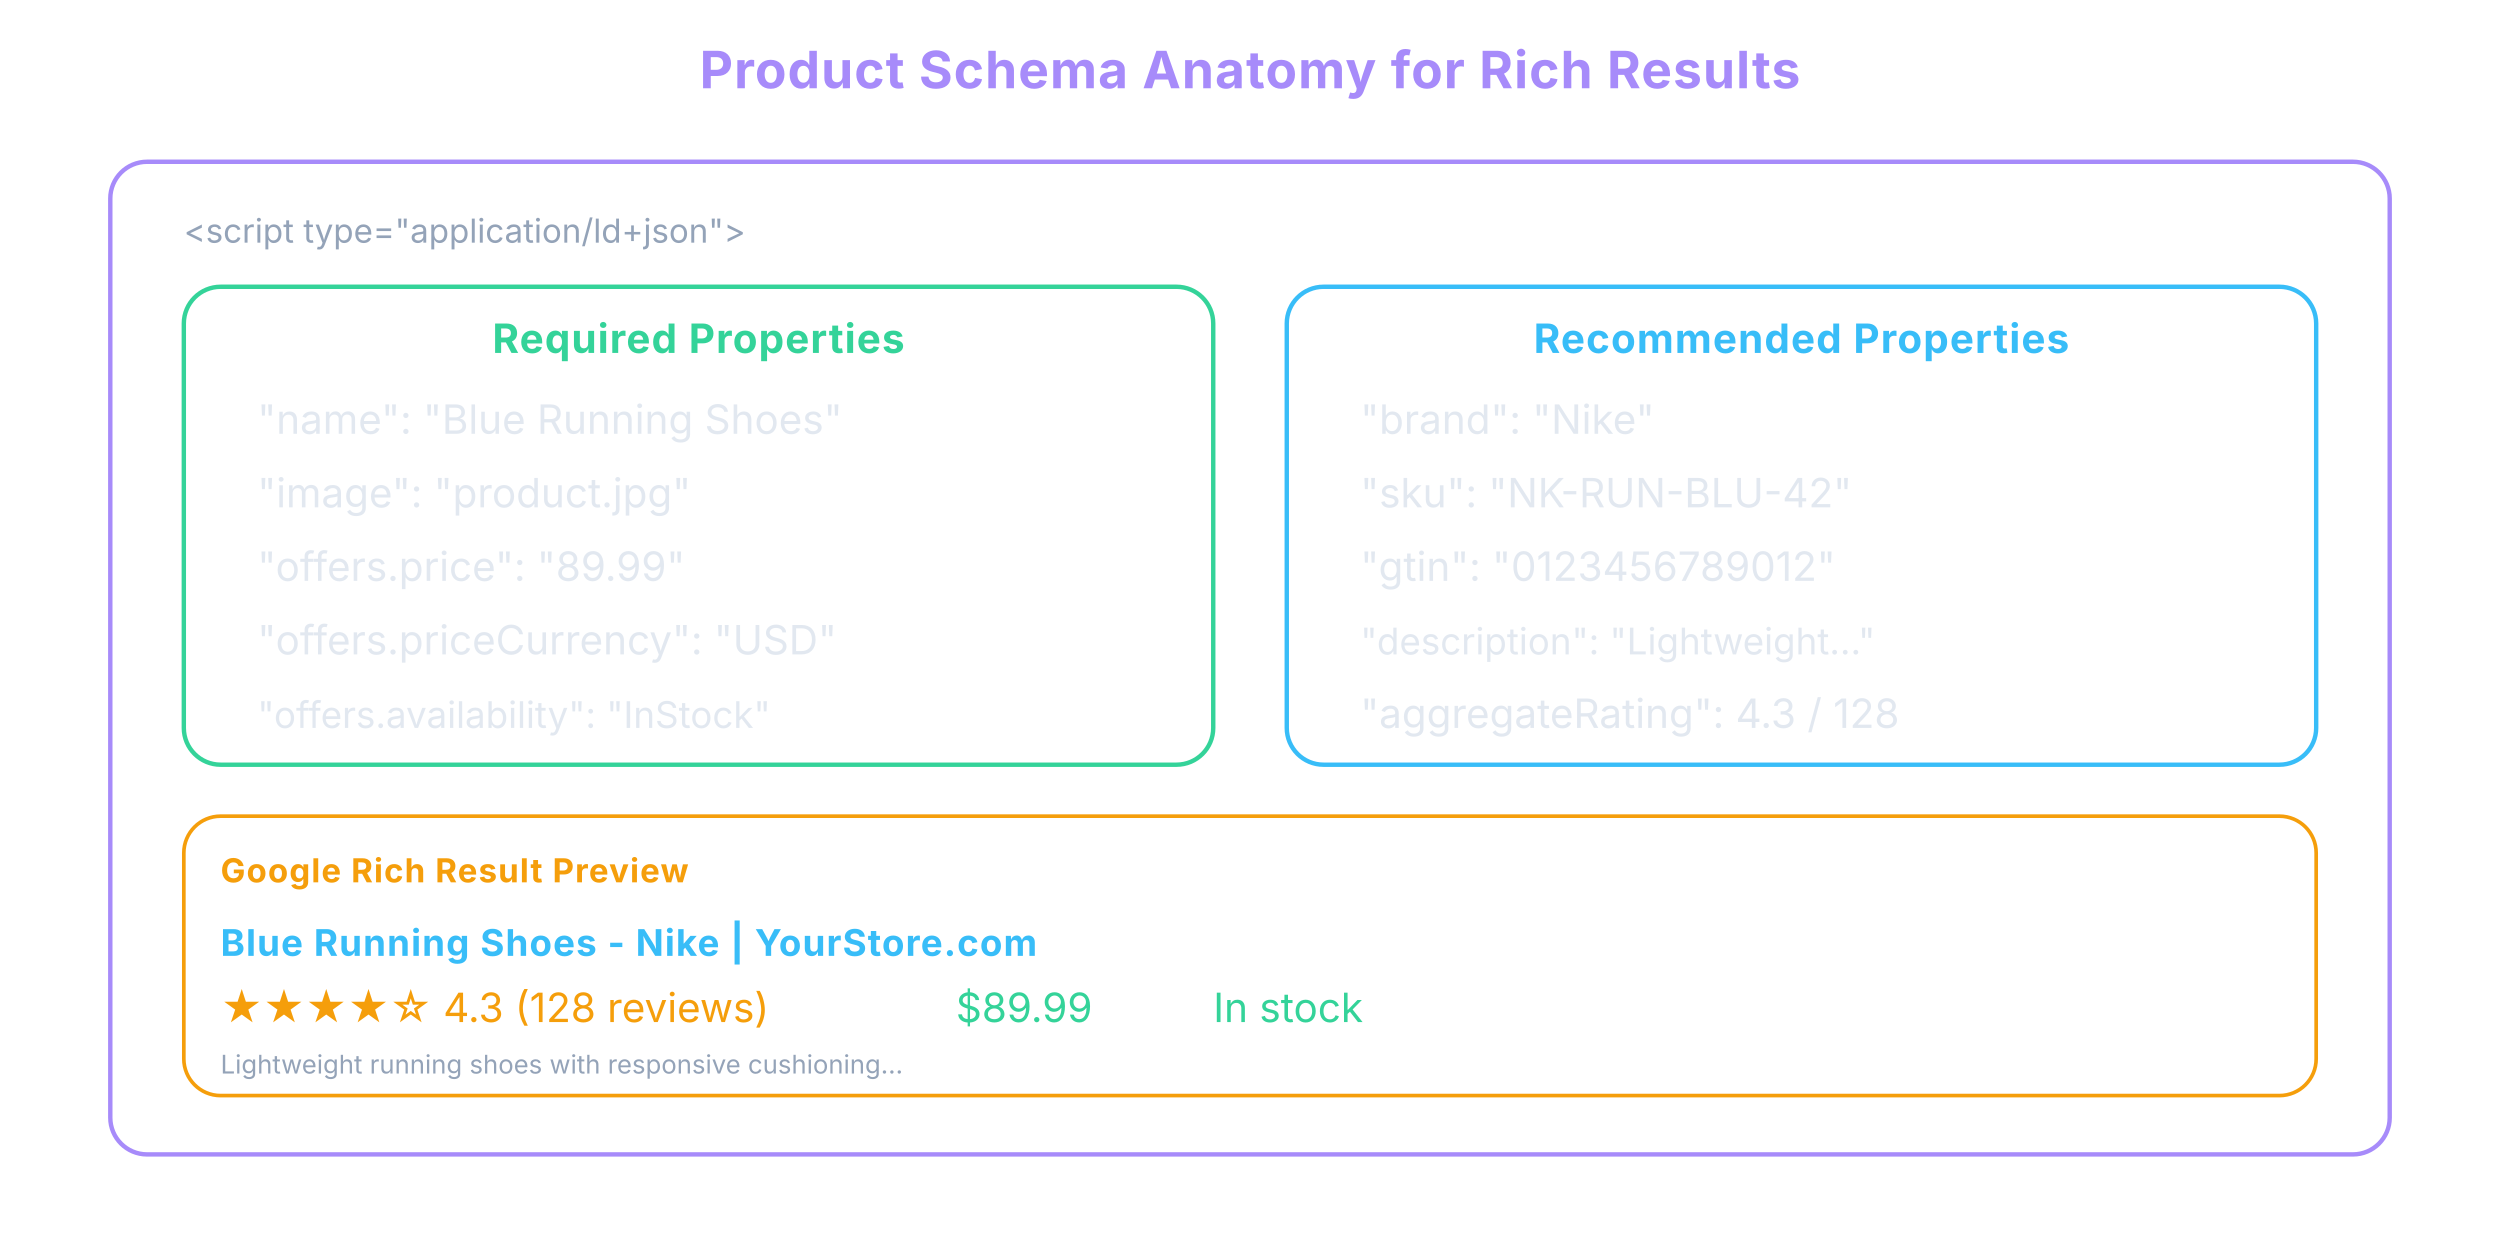
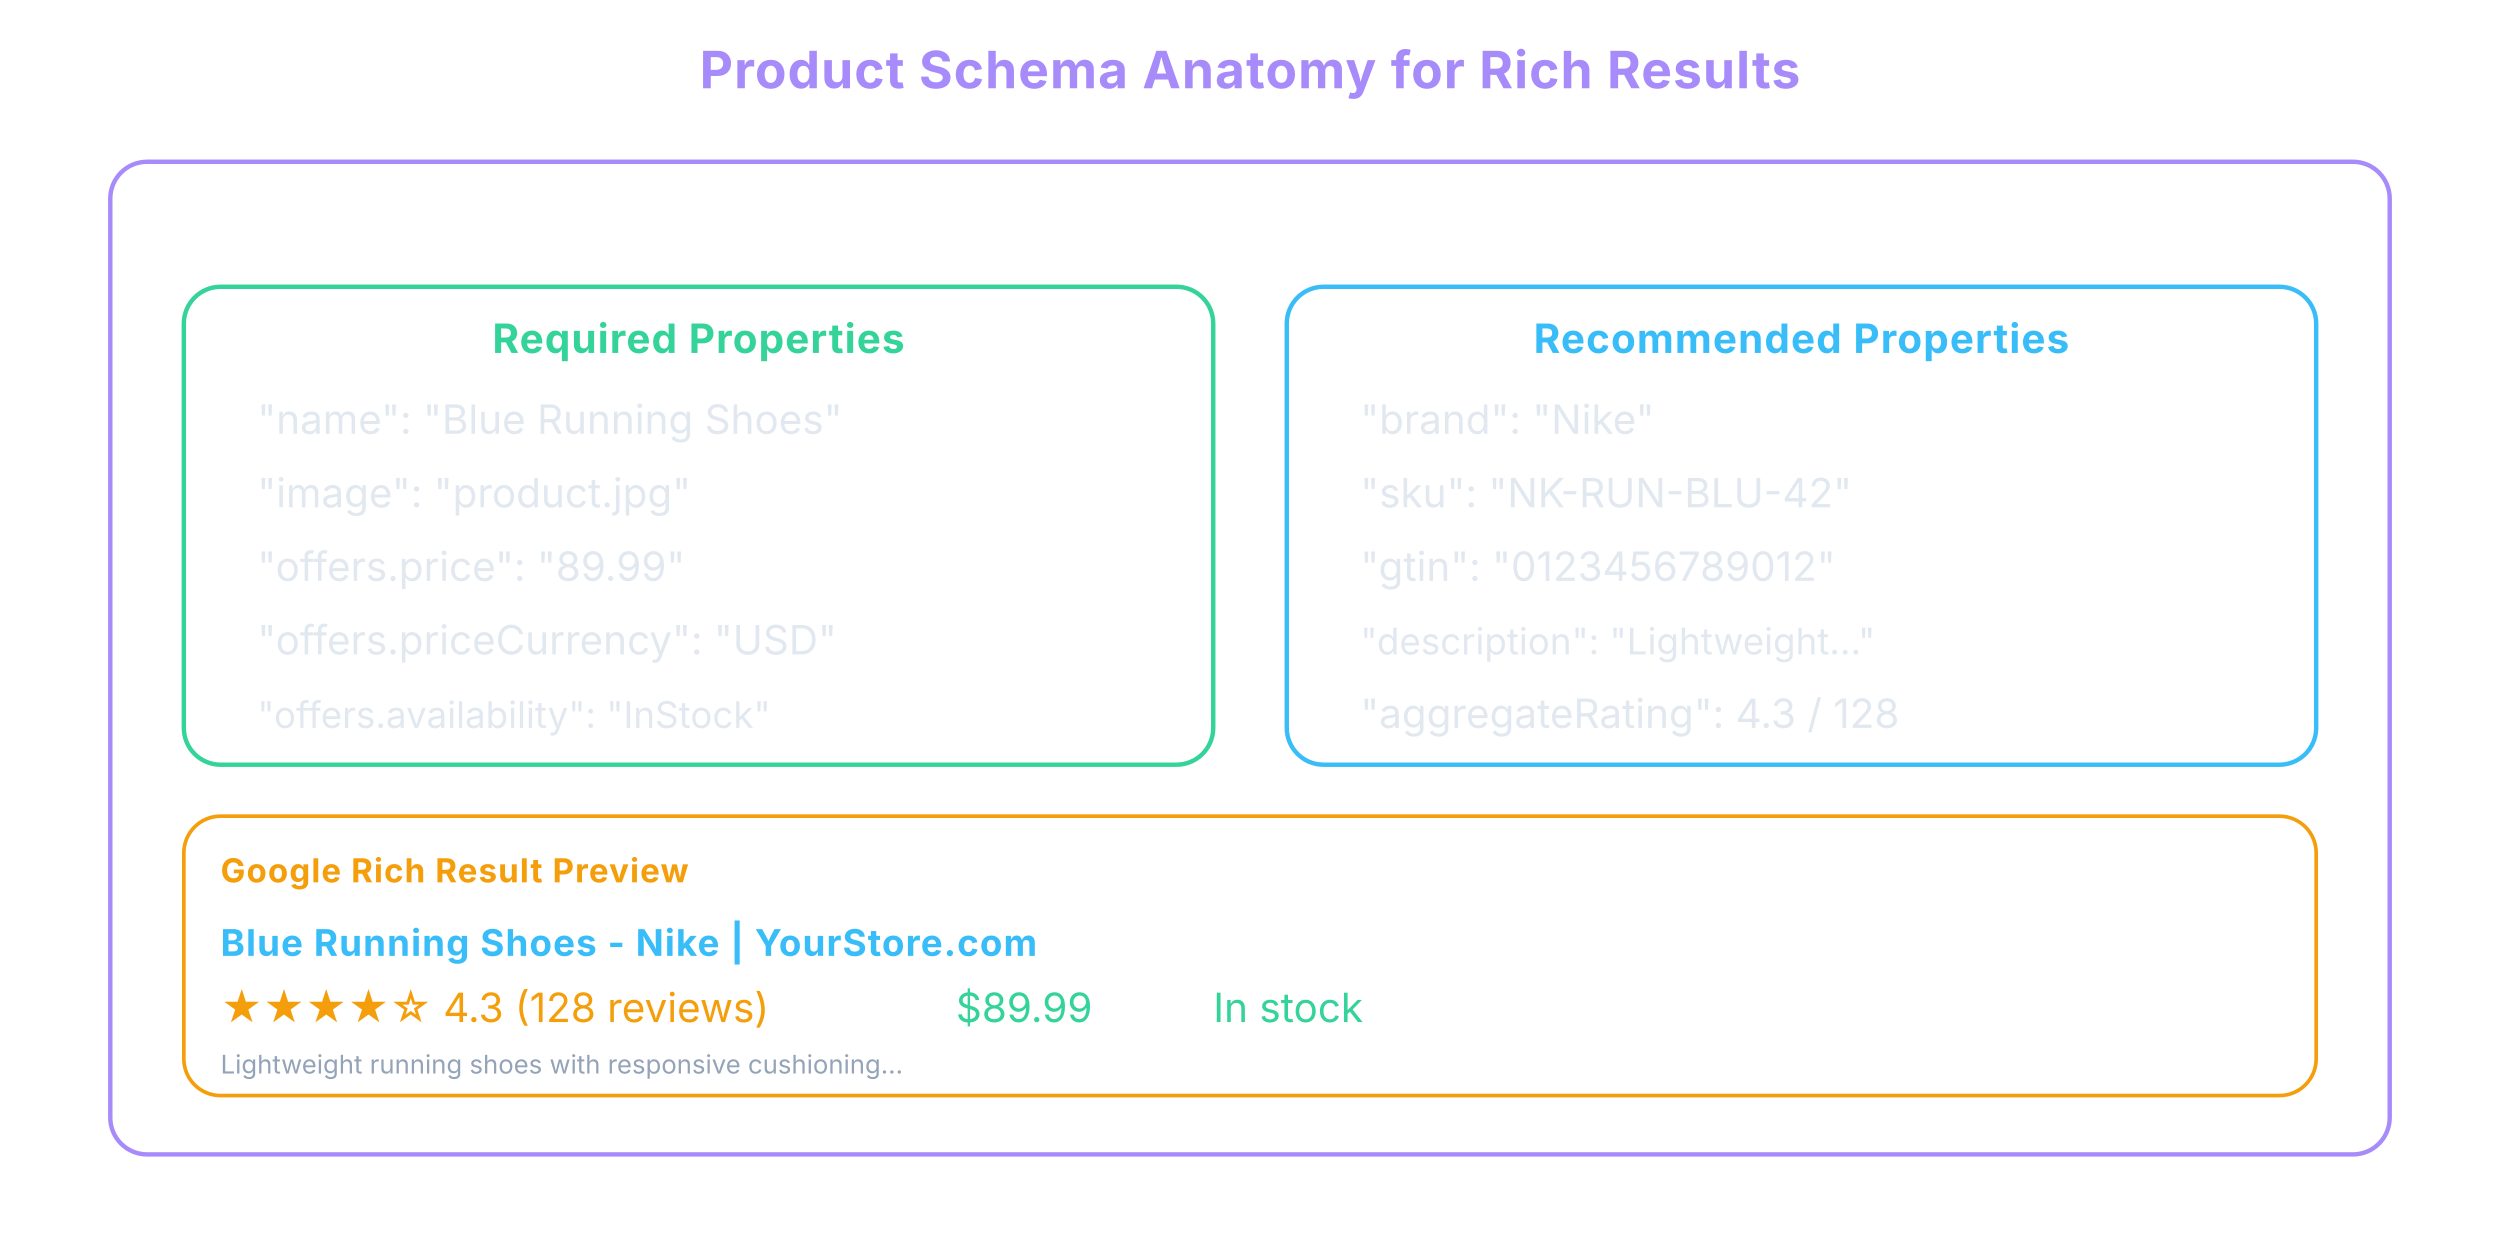
<svg xmlns="http://www.w3.org/2000/svg" viewBox="0 0 680 340" fill="none">
  <text x="340" y="24" text-anchor="middle" font-family="Inter, -apple-system, BlinkMacSystemFont, 'Segoe UI', Roboto, sans-serif" font-size="14" letter-spacing="0.3" font-weight="700" fill="#a78bfa">Product Schema Anatomy for Rich Results</text>
  <rect x="30" y="44" width="620" height="270" rx="10" stroke="#a78bfa" stroke-width="1.2" fill="none" />
-   <text x="50" y="66" font-family="Inter, -apple-system, BlinkMacSystemFont, 'Segoe UI', Roboto, sans-serif" font-size="9" fill="#94a3b8">&lt;script type="application/ld+json"&gt;</text>
+   <text x="50" y="66" font-family="Inter, -apple-system, BlinkMacSystemFont, 'Segoe UI', Roboto, sans-serif" font-size="9" fill="#94a3b8" />
  <rect x="50" y="78" width="280" height="130" rx="10" stroke="#34d399" stroke-width="1.2" fill="none" />
  <text x="190" y="96" text-anchor="middle" font-family="Inter, -apple-system, BlinkMacSystemFont, 'Segoe UI', Roboto, sans-serif" font-size="11" letter-spacing="0.3" font-weight="700" fill="#34d399">Required Properties</text>
  <text x="70" y="118" font-family="Inter, -apple-system, BlinkMacSystemFont, 'Segoe UI', Roboto, sans-serif" font-size="11" fill="#e2e8f0">"name": "Blue Running Shoes"</text>
  <text x="70" y="138" font-family="Inter, -apple-system, BlinkMacSystemFont, 'Segoe UI', Roboto, sans-serif" font-size="11" fill="#e2e8f0">"image": "product.jpg"</text>
  <text x="70" y="158" font-family="Inter, -apple-system, BlinkMacSystemFont, 'Segoe UI', Roboto, sans-serif" font-size="11" fill="#e2e8f0">"offers.price": "89.99"</text>
  <text x="70" y="178" font-family="Inter, -apple-system, BlinkMacSystemFont, 'Segoe UI', Roboto, sans-serif" font-size="11" fill="#e2e8f0">"offers.priceCurrency": "USD"</text>
  <text x="70" y="198" font-family="Inter, -apple-system, BlinkMacSystemFont, 'Segoe UI', Roboto, sans-serif" font-size="10" fill="#e2e8f0">"offers.availability": "InStock"</text>
  <rect x="350" y="78" width="280" height="130" rx="10" stroke="#38bdf8" stroke-width="1.2" fill="none" />
  <text x="490" y="96" text-anchor="middle" font-family="Inter, -apple-system, BlinkMacSystemFont, 'Segoe UI', Roboto, sans-serif" font-size="11" letter-spacing="0.3" font-weight="700" fill="#38bdf8">Recommended Properties</text>
  <text x="370" y="118" font-family="Inter, -apple-system, BlinkMacSystemFont, 'Segoe UI', Roboto, sans-serif" font-size="11" fill="#e2e8f0">"brand": "Nike"</text>
  <text x="370" y="138" font-family="Inter, -apple-system, BlinkMacSystemFont, 'Segoe UI', Roboto, sans-serif" font-size="11" fill="#e2e8f0">"sku": "NK-RUN-BLU-42"</text>
  <text x="370" y="158" font-family="Inter, -apple-system, BlinkMacSystemFont, 'Segoe UI', Roboto, sans-serif" font-size="11" fill="#e2e8f0">"gtin": "0123456789012"</text>
  <text x="370" y="178" font-family="Inter, -apple-system, BlinkMacSystemFont, 'Segoe UI', Roboto, sans-serif" font-size="10" fill="#e2e8f0">"description": "Lightweight..."</text>
  <text x="370" y="198" font-family="Inter, -apple-system, BlinkMacSystemFont, 'Segoe UI', Roboto, sans-serif" font-size="11" fill="#e2e8f0">"aggregateRating": 4.3 / 128</text>
  <rect x="50" y="222" width="580" height="76" rx="10" stroke="#f59e0b" stroke-width="1" fill="none" />
  <text x="60" y="240" font-family="Inter, -apple-system, BlinkMacSystemFont, 'Segoe UI', Roboto, sans-serif" font-size="9" letter-spacing="0.3" font-weight="700" fill="#f59e0b">Google Rich Result Preview</text>
  <text x="60" y="260" font-family="Inter, -apple-system, BlinkMacSystemFont, 'Segoe UI', Roboto, sans-serif" font-size="10" letter-spacing="0.3" font-weight="700" fill="#38bdf8">Blue Running Shoes - Nike | YourStore.com</text>
  <text x="60" y="278" font-family="Inter, -apple-system, BlinkMacSystemFont, 'Segoe UI', Roboto, sans-serif" font-size="11" fill="#f59e0b">★★★★☆ 4.3 (128 reviews)</text>
  <text x="260" y="278" font-family="Inter, -apple-system, BlinkMacSystemFont, 'Segoe UI', Roboto, sans-serif" font-size="11" fill="#34d399">$89.99</text>
  <text x="330" y="278" font-family="Inter, -apple-system, BlinkMacSystemFont, 'Segoe UI', Roboto, sans-serif" font-size="11" fill="#34d399">In stock</text>
  <text x="60" y="292" font-family="Inter, -apple-system, BlinkMacSystemFont, 'Segoe UI', Roboto, sans-serif" font-size="7" fill="#94a3b8">Lightweight running shoes with responsive cushioning...</text>
</svg>
